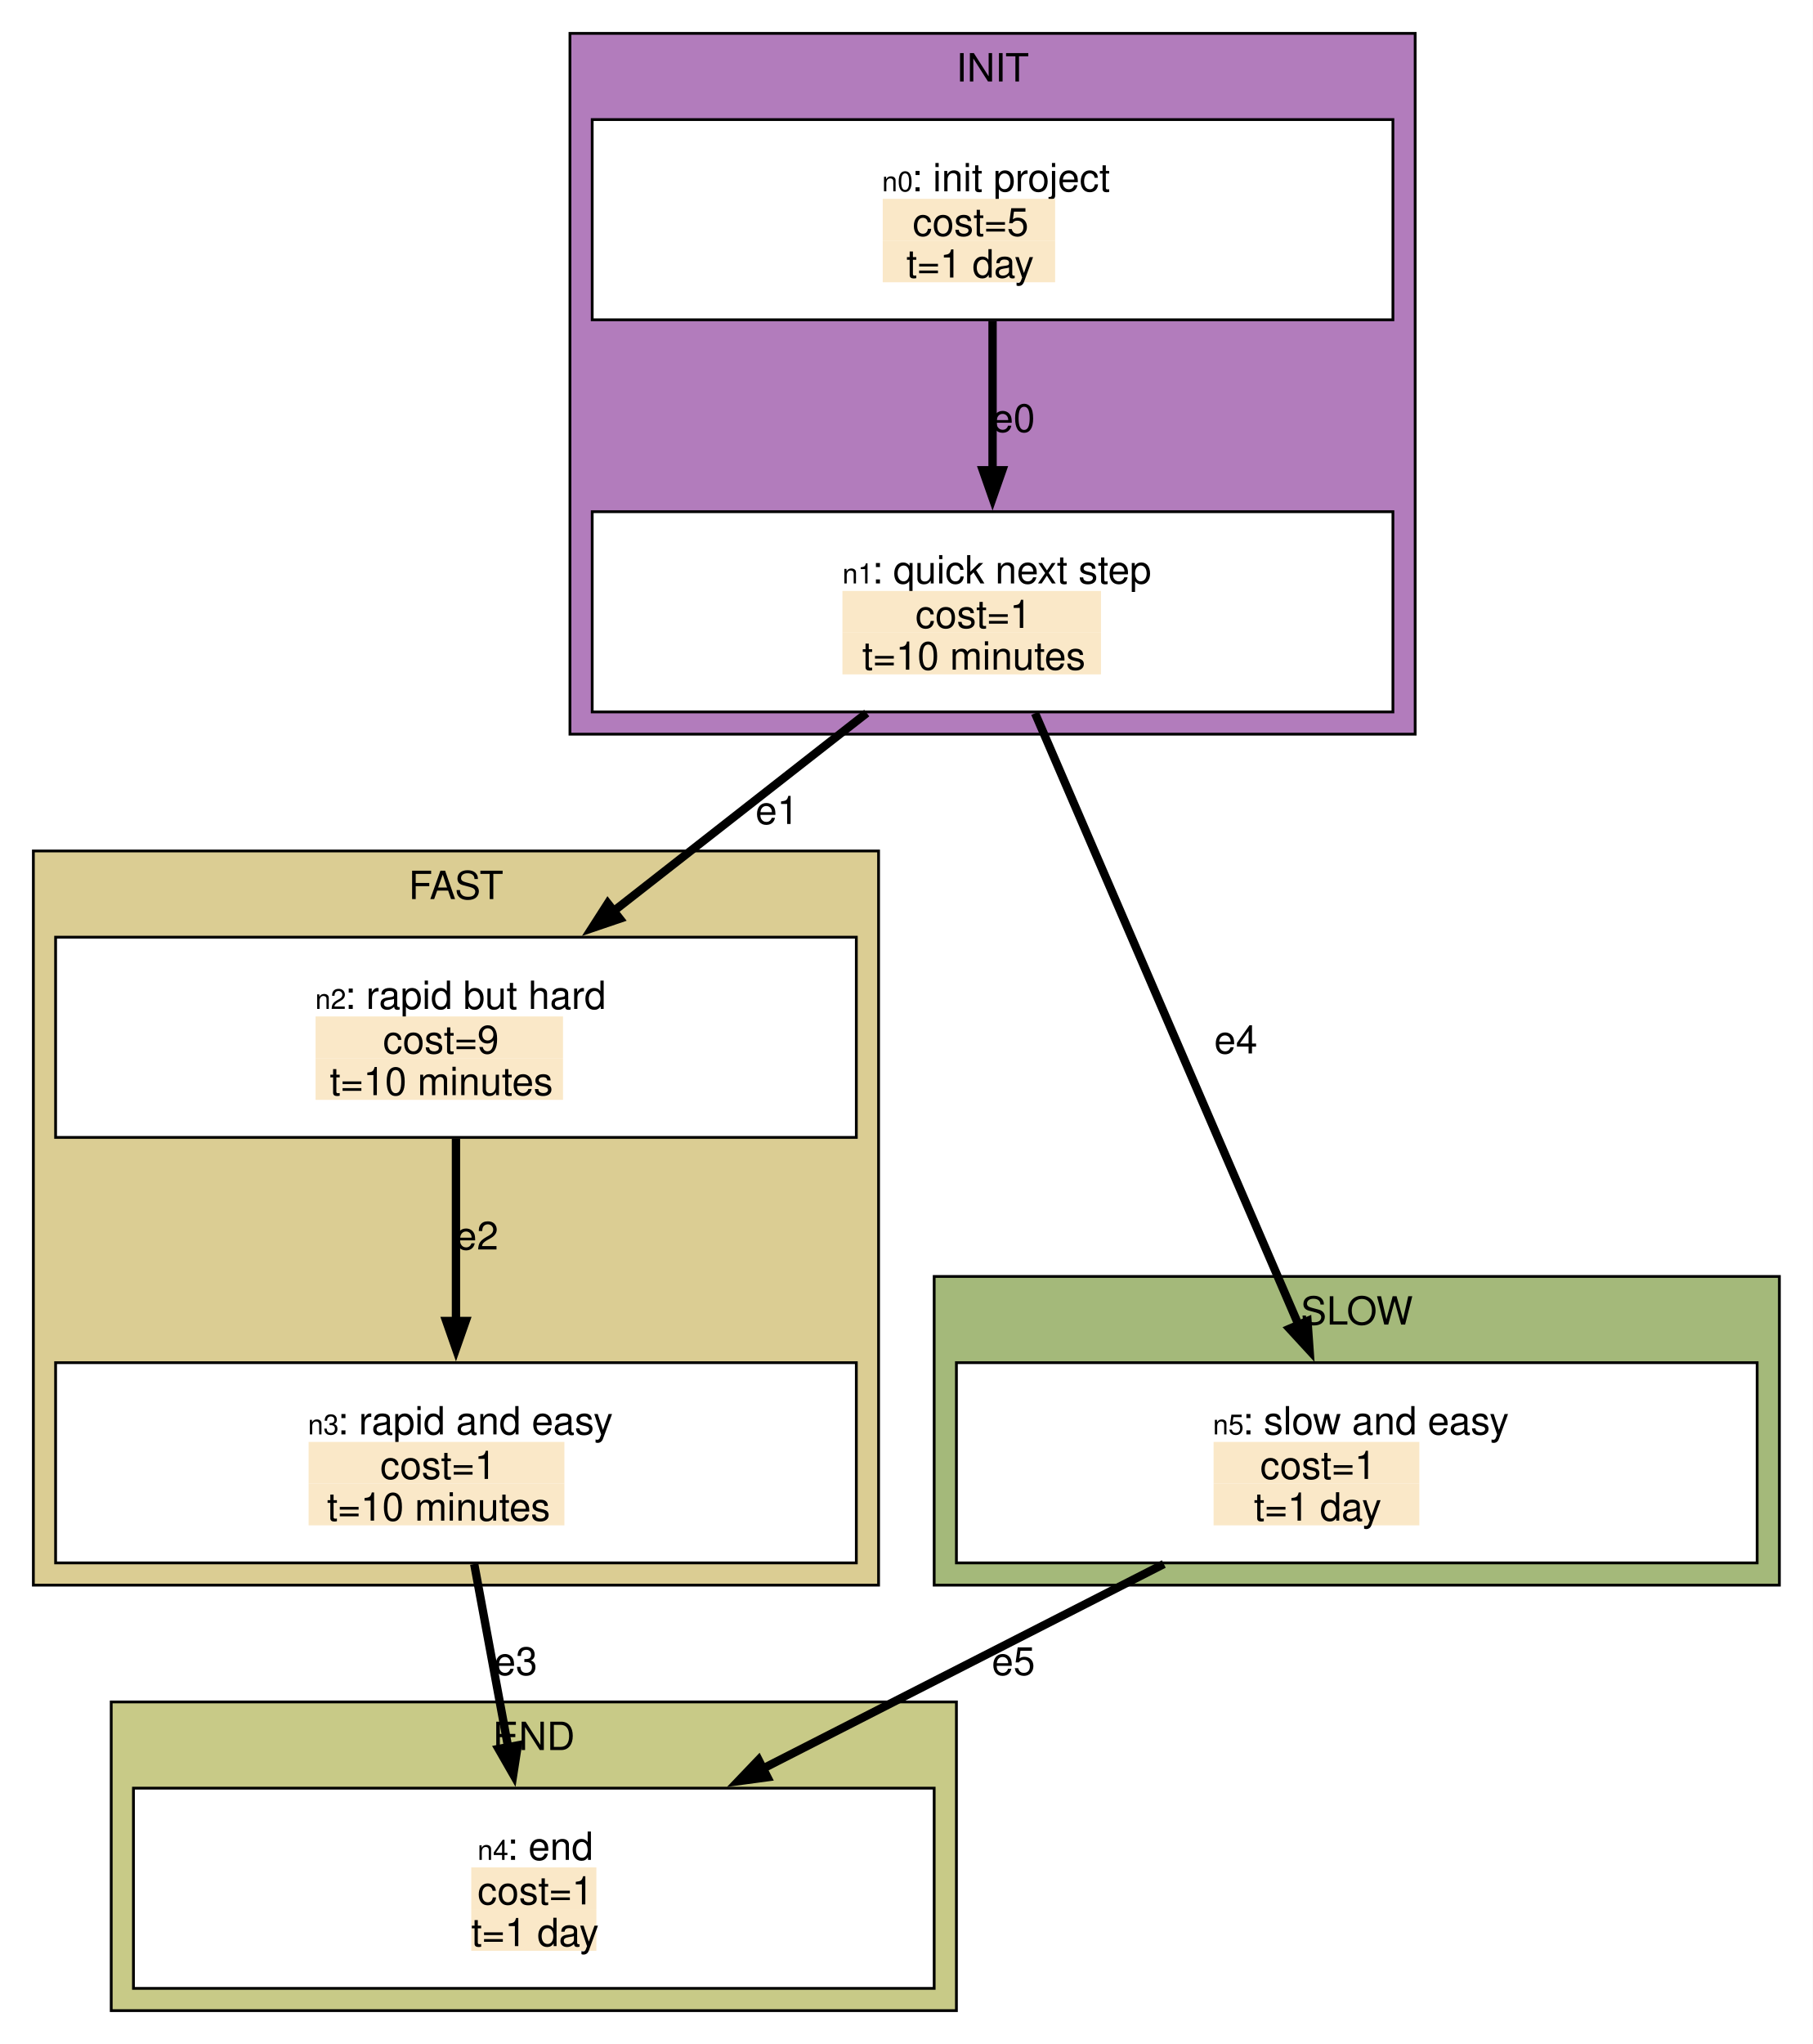
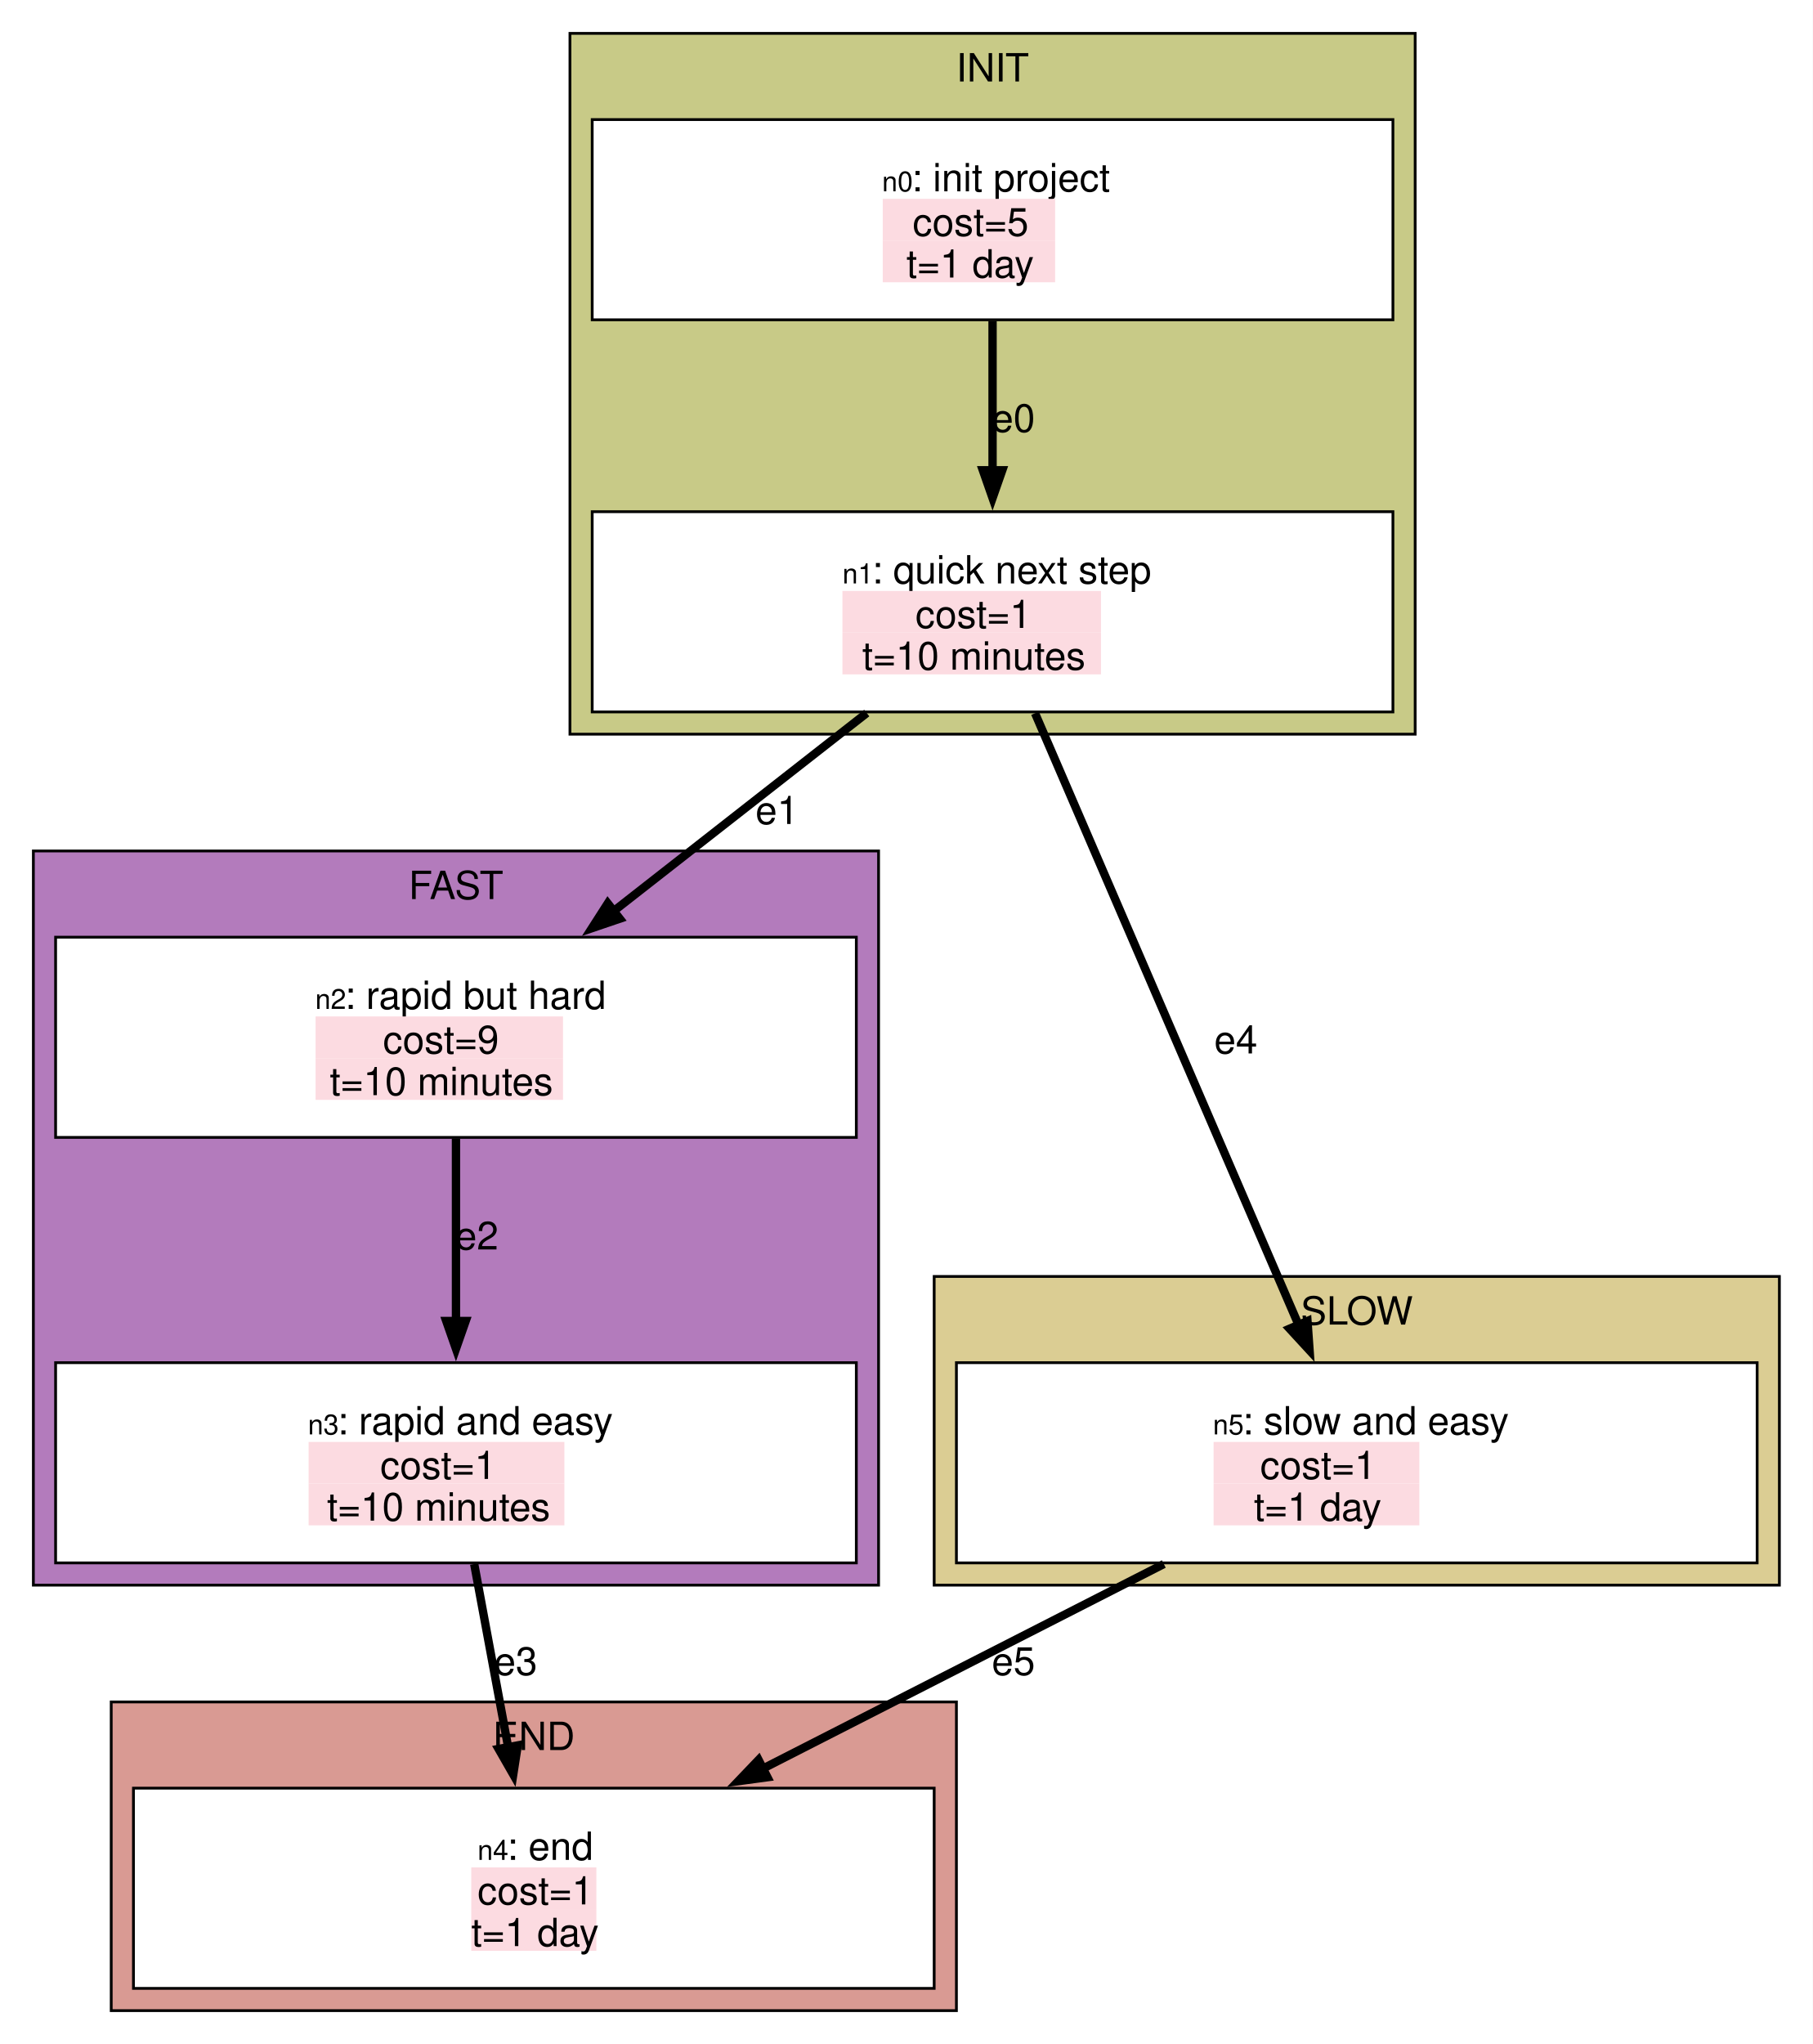
<svg xmlns="http://www.w3.org/2000/svg" width="652pt" height="735pt" viewBox="0.00 0.00 652.00 735.00">
  <g id="graph0" class="graph" transform="scale(1 1) rotate(0) translate(4 731)">
    <polygon fill="white" stroke="none" points="-4,4 -4,-731 648,-731 648,4 -4,4" />
    <g id="clust1" class="cluster">
-       <polygon fill="#c8ca87" stroke="black" points="36,-8 36,-119 340,-119 340,-8 36,-8" />
+       <polygon fill="#d99a93" stroke="black" points="36,-8 36,-119 340,-119 340,-8 36,-8" />
      <text text-anchor="middle" x="188" y="-101.7" font-family="Helvetica,sans-Serif" font-size="14.00">END</text>
    </g>
    <g id="clust2" class="cluster">
-       <polygon fill="#dbcd93" stroke="black" points="8,-161 8,-425 312,-425 312,-161 8,-161" />
+       <polygon fill="#b37bbc" stroke="black" points="8,-161 8,-425 312,-425 312,-161 8,-161" />
      <text text-anchor="middle" x="160" y="-407.7" font-family="Helvetica,sans-Serif" font-size="14.00">FAST</text>
    </g>
    <g id="clust3" class="cluster">
-       <polygon fill="#b27cbc" stroke="black" points="201,-467 201,-719 505,-719 505,-467 201,-467" />
+       <polygon fill="#c8ca87" stroke="black" points="201,-467 201,-719 505,-719 505,-467 201,-467" />
      <text text-anchor="middle" x="353" y="-701.7" font-family="Helvetica,sans-Serif" font-size="14.00">INIT</text>
    </g>
    <g id="clust4" class="cluster">
-       <polygon fill="#a4b97a" stroke="black" points="332,-161 332,-272 636,-272 636,-161 332,-161" />
+       <polygon fill="#dbcd93" stroke="black" points="332,-161 332,-272 636,-272 636,-161 332,-161" />
      <text text-anchor="middle" x="484" y="-254.7" font-family="Helvetica,sans-Serif" font-size="14.00">SLOW</text>
    </g>
    <g id="node1" class="node">
      <polygon fill="#ffffff" stroke="black" points="332,-88 44,-88 44,-16 332,-16 332,-88" />
      <text text-anchor="start" x="167.75" y="-62.2" font-family="Helvetica,sans-Serif" font-size="10.00">n4</text>
      <text text-anchor="start" x="178.25" y="-62.2" font-family="Helvetica,sans-Serif" font-size="14.00">: end</text>
-       <polygon fill="#fae8c8" stroke="none" points="165.5,-44.5 165.5,-59.5 210.5,-59.5 210.5,-44.5 165.5,-44.5" />
+       <polygon fill="#fcdbe1" stroke="none" points="165.5,-44.5 165.5,-59.5 210.5,-59.5 210.5,-44.5 165.5,-44.5" />
      <text text-anchor="start" x="167.75" y="-46.2" font-family="Helvetica,sans-Serif" font-size="14.00" fill="#000000">cost=1</text>
-       <polygon fill="#fae8c8" stroke="none" points="165.5,-29.5 165.5,-44.5 210.5,-44.5 210.5,-29.5 165.5,-29.5" />
+       <polygon fill="#fcdbe1" stroke="none" points="165.5,-29.5 165.5,-44.5 210.5,-44.5 210.5,-29.5 165.5,-29.5" />
      <text text-anchor="start" x="165.5" y="-31.2" font-family="Helvetica,sans-Serif" font-size="14.00" fill="#000000">t=1 day</text>
    </g>
    <g id="node2" class="node">
      <polygon fill="#ffffff" stroke="black" points="304,-394 16,-394 16,-322 304,-322 304,-394" />
      <text text-anchor="start" x="109.38" y="-368.2" font-family="Helvetica,sans-Serif" font-size="10.00">n2</text>
      <text text-anchor="start" x="119.88" y="-368.2" font-family="Helvetica,sans-Serif" font-size="14.00">: rapid but hard</text>
-       <polygon fill="#fae8c8" stroke="none" points="109.5,-350.5 109.5,-365.5 198.5,-365.5 198.5,-350.5 109.5,-350.5" />
+       <polygon fill="#fcdbe1" stroke="none" points="109.5,-350.5 109.5,-365.5 198.5,-365.5 198.5,-350.5 109.5,-350.5" />
      <text text-anchor="start" x="133.75" y="-352.2" font-family="Helvetica,sans-Serif" font-size="14.00" fill="#000000">cost=9</text>
-       <polygon fill="#fae8c8" stroke="none" points="109.5,-335.5 109.5,-350.5 198.5,-350.5 198.5,-335.5 109.5,-335.5" />
+       <polygon fill="#fcdbe1" stroke="none" points="109.5,-335.5 109.5,-350.5 198.5,-350.5 198.5,-335.5 109.5,-335.5" />
      <text text-anchor="start" x="114.62" y="-337.2" font-family="Helvetica,sans-Serif" font-size="14.00" fill="#000000">t=10 minutes</text>
    </g>
    <g id="node3" class="node">
      <polygon fill="#ffffff" stroke="black" points="304,-241 16,-241 16,-169 304,-169 304,-241" />
      <text text-anchor="start" x="106.75" y="-215.2" font-family="Helvetica,sans-Serif" font-size="10.00">n3</text>
      <text text-anchor="start" x="117.25" y="-215.2" font-family="Helvetica,sans-Serif" font-size="14.00">: rapid and easy</text>
-       <polygon fill="#fae8c8" stroke="none" points="107,-197.5 107,-212.5 199,-212.5 199,-197.5 107,-197.5" />
+       <polygon fill="#fcdbe1" stroke="none" points="107,-197.5 107,-212.5 199,-212.5 199,-197.5 107,-197.5" />
      <text text-anchor="start" x="132.75" y="-199.2" font-family="Helvetica,sans-Serif" font-size="14.00" fill="#000000">cost=1</text>
-       <polygon fill="#fae8c8" stroke="none" points="107,-182.5 107,-197.5 199,-197.5 199,-182.5 107,-182.5" />
+       <polygon fill="#fcdbe1" stroke="none" points="107,-182.5 107,-197.5 199,-197.5 199,-182.5 107,-182.5" />
      <text text-anchor="start" x="113.62" y="-184.2" font-family="Helvetica,sans-Serif" font-size="14.00" fill="#000000">t=10 minutes</text>
    </g>
    <g id="edge3" class="edge">
      <path fill="none" stroke="#000000" stroke-width="3" d="M160,-321.6C160,-301.98 160,-277.27 160,-255.74" />
      <polygon fill="#000000" stroke="#000000" stroke-width="3" points="163.5,-255.98 160,-245.98 156.5,-255.98 163.5,-255.98" />
      <text text-anchor="middle" x="167.5" y="-281.7" font-family="Helvetica,sans-Serif" font-size="14.00">e2</text>
    </g>
    <g id="edge4" class="edge">
      <path fill="none" stroke="#000000" stroke-width="3" d="M166.56,-168.6C170.22,-148.88 174.83,-124.03 178.83,-102.43" />
      <polygon fill="#000000" stroke="#000000" stroke-width="3" points="182.22,-103.38 180.6,-92.91 175.34,-102.1 182.22,-103.38" />
      <text text-anchor="middle" x="181.5" y="-128.7" font-family="Helvetica,sans-Serif" font-size="14.00">e3</text>
    </g>
    <g id="node4" class="node">
      <polygon fill="#ffffff" stroke="black" points="497,-688 209,-688 209,-616 497,-616 497,-688" />
      <text text-anchor="start" x="313.25" y="-662.2" font-family="Helvetica,sans-Serif" font-size="10.00">n0</text>
      <text text-anchor="start" x="323.75" y="-662.2" font-family="Helvetica,sans-Serif" font-size="14.00">: init project</text>
-       <polygon fill="#fae8c8" stroke="none" points="313.5,-644.5 313.5,-659.5 375.5,-659.5 375.5,-644.5 313.5,-644.5" />
+       <polygon fill="#fcdbe1" stroke="none" points="313.5,-644.5 313.5,-659.5 375.5,-659.5 375.5,-644.5 313.5,-644.5" />
      <text text-anchor="start" x="324.25" y="-646.2" font-family="Helvetica,sans-Serif" font-size="14.00" fill="#000000">cost=5</text>
-       <polygon fill="#fae8c8" stroke="none" points="313.5,-629.5 313.5,-644.5 375.5,-644.5 375.5,-629.5 313.5,-629.5" />
+       <polygon fill="#fcdbe1" stroke="none" points="313.5,-629.5 313.5,-644.5 375.5,-644.5 375.5,-629.5 313.5,-629.5" />
      <text text-anchor="start" x="322" y="-631.2" font-family="Helvetica,sans-Serif" font-size="14.00" fill="#000000">t=1 day</text>
    </g>
    <g id="node5" class="node">
      <polygon fill="#ffffff" stroke="black" points="497,-547 209,-547 209,-475 497,-475 497,-547" />
      <text text-anchor="start" x="299" y="-521.2" font-family="Helvetica,sans-Serif" font-size="10.00">n1</text>
      <text text-anchor="start" x="309.5" y="-521.2" font-family="Helvetica,sans-Serif" font-size="14.00">: quick next step</text>
-       <polygon fill="#fae8c8" stroke="none" points="299,-503.5 299,-518.5 392,-518.5 392,-503.5 299,-503.5" />
+       <polygon fill="#fcdbe1" stroke="none" points="299,-503.5 299,-518.5 392,-518.5 392,-503.5 299,-503.5" />
      <text text-anchor="start" x="325.25" y="-505.2" font-family="Helvetica,sans-Serif" font-size="14.00" fill="#000000">cost=1</text>
-       <polygon fill="#fae8c8" stroke="none" points="299,-488.5 299,-503.5 392,-503.5 392,-488.5 299,-488.5" />
+       <polygon fill="#fcdbe1" stroke="none" points="299,-488.5 299,-503.5 392,-503.5 392,-488.5 299,-488.5" />
      <text text-anchor="start" x="306.12" y="-490.2" font-family="Helvetica,sans-Serif" font-size="14.00" fill="#000000">t=10 minutes</text>
    </g>
    <g id="edge1" class="edge">
      <path fill="none" stroke="#000000" stroke-width="3" d="M353,-615.56C353,-599.23 353,-579.55 353,-561.76" />
      <polygon fill="#000000" stroke="#000000" stroke-width="3" points="356.5,-561.91 353,-551.91 349.5,-561.91 356.5,-561.91" />
      <text text-anchor="middle" x="360.5" y="-575.7" font-family="Helvetica,sans-Serif" font-size="14.00">e0</text>
    </g>
    <g id="edge2" class="edge">
      <path fill="none" stroke="#000000" stroke-width="3" d="M307.75,-474.6C280.5,-453.28 245.58,-425.96 216.53,-403.23" />
      <polygon fill="#000000" stroke="#000000" stroke-width="3" points="218.91,-400.65 208.88,-397.24 214.6,-406.16 218.91,-400.65" />
      <text text-anchor="middle" x="275.5" y="-434.7" font-family="Helvetica,sans-Serif" font-size="14.00">e1</text>
    </g>
    <g id="node6" class="node">
      <polygon fill="#ffffff" stroke="black" points="628,-241 340,-241 340,-169 628,-169 628,-241" />
      <text text-anchor="start" x="432.25" y="-215.2" font-family="Helvetica,sans-Serif" font-size="10.00">n5</text>
      <text text-anchor="start" x="442.75" y="-215.2" font-family="Helvetica,sans-Serif" font-size="14.00">: slow and easy</text>
-       <polygon fill="#fae8c8" stroke="none" points="432.5,-197.5 432.5,-212.5 506.5,-212.5 506.5,-197.5 432.5,-197.5" />
+       <polygon fill="#fcdbe1" stroke="none" points="432.5,-197.5 432.5,-212.5 506.5,-212.5 506.5,-197.5 432.5,-197.5" />
      <text text-anchor="start" x="449.25" y="-199.2" font-family="Helvetica,sans-Serif" font-size="14.00" fill="#000000">cost=1</text>
-       <polygon fill="#fae8c8" stroke="none" points="432.5,-182.5 432.5,-197.5 506.5,-197.5 506.5,-182.5 432.5,-182.5" />
+       <polygon fill="#fcdbe1" stroke="none" points="432.5,-182.5 432.5,-197.5 506.5,-197.5 506.5,-182.5 432.5,-182.5" />
      <text text-anchor="start" x="447" y="-184.2" font-family="Helvetica,sans-Serif" font-size="14.00" fill="#000000">t=1 day</text>
    </g>
    <g id="edge5" class="edge">
      <path fill="none" stroke="#000000" stroke-width="3" d="M368.28,-474.53C391.75,-420.07 436.71,-315.74 463.15,-254.38" />
      <polygon fill="#000000" stroke="#000000" stroke-width="3" points="466.27,-255.98 467.02,-245.41 459.84,-253.21 466.27,-255.98" />
      <text text-anchor="middle" x="440.5" y="-352.2" font-family="Helvetica,sans-Serif" font-size="14.00">e4</text>
    </g>
    <g id="edge6" class="edge">
      <path fill="none" stroke="#000000" stroke-width="3" d="M414.6,-168.6C371.43,-146.57 315.69,-118.14 270.29,-94.98" />
      <polygon fill="#000000" stroke="#000000" stroke-width="3" points="272.02,-91.93 261.52,-90.51 268.84,-98.17 272.02,-91.93" />
      <text text-anchor="middle" x="360.5" y="-128.7" font-family="Helvetica,sans-Serif" font-size="14.00">e5</text>
    </g>
  </g>
</svg>
